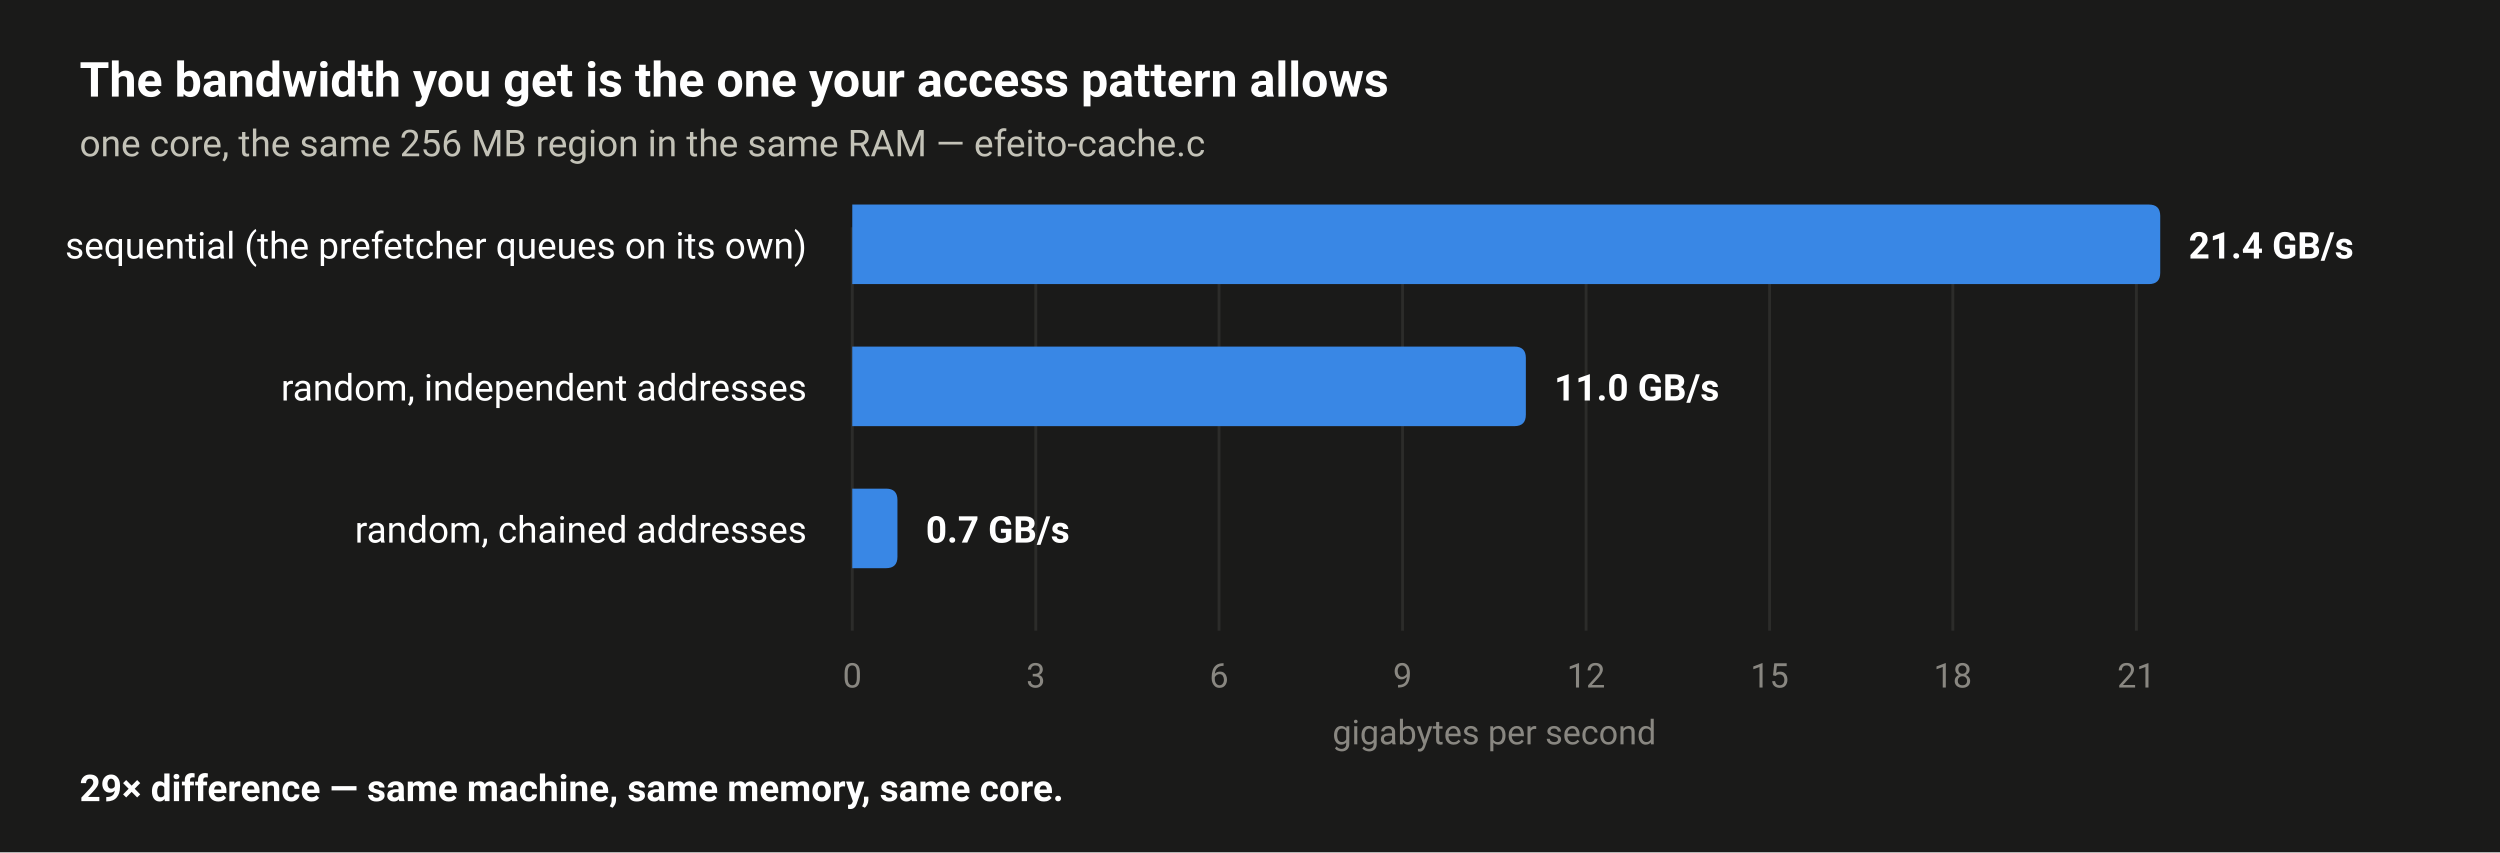
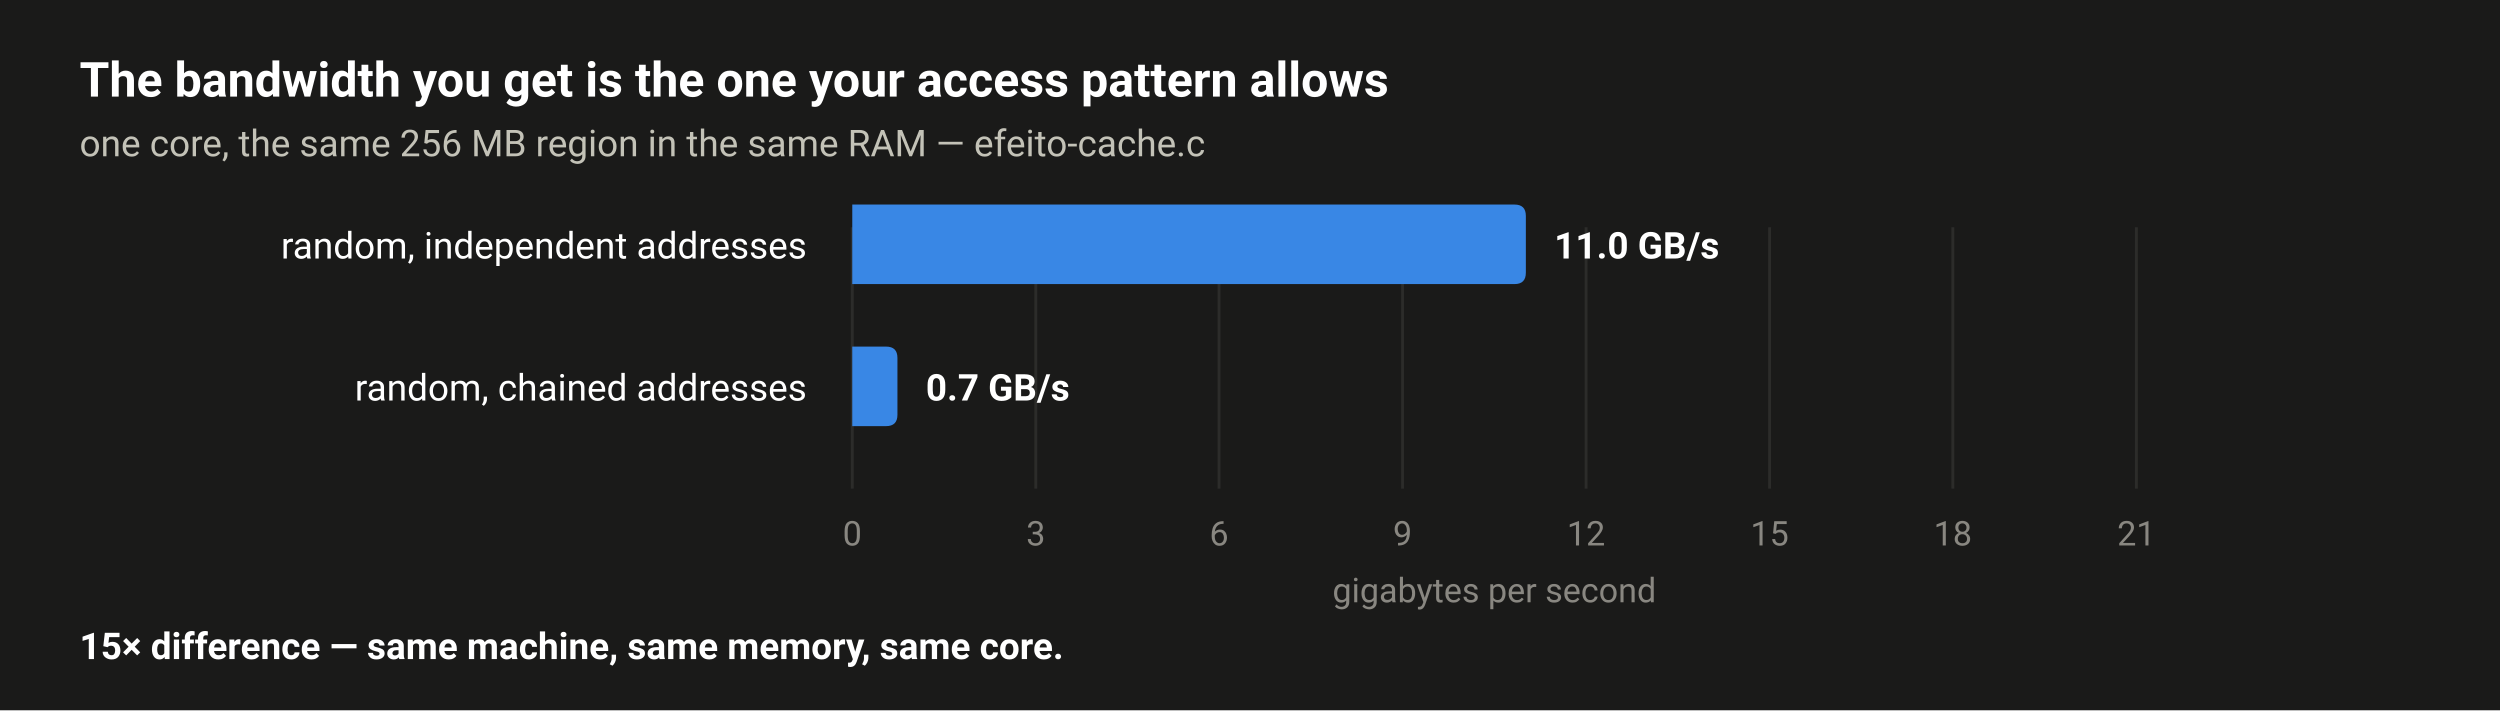
- <svg xmlns="http://www.w3.org/2000/svg" viewBox="0 0 880 300" width="880" height="300" role="img" aria-labelledby="t d" font-family="system-ui, -apple-system, 'Segoe UI', Roboto, sans-serif">
-   <rect width="880" height="300" fill="#1a1a19" />
+ <svg xmlns="http://www.w3.org/2000/svg" viewBox="0 0 880 250" width="880" height="250" role="img" aria-labelledby="t d" font-family="system-ui, -apple-system, 'Segoe UI', Roboto, sans-serif">
+   <rect width="880" height="250" fill="#1a1a19" />
  <text x="28.0" y="34.0" fill="#ffffff" font-size="17" font-weight="600" text-anchor="start" font-family="system-ui, -apple-system, 'Segoe UI', Roboto, sans-serif">The bandwidth you get is the one your access pattern allows</text>
  <text x="28.0" y="55.0" fill="#c3c2b7" font-size="13" font-weight="400" text-anchor="start" font-family="system-ui, -apple-system, 'Segoe UI', Roboto, sans-serif">one core, the same 256 MB region in the same RAM — efeito-cache.c</text>
-   <line x1="300.0" y1="80.0" x2="300.0" y2="222.0" stroke="#2c2c2a" stroke-width="1" />
-   <text x="300.0" y="242.0" fill="#898781" font-size="12" font-weight="400" text-anchor="middle" font-family="system-ui, -apple-system, 'Segoe UI', Roboto, sans-serif" font-variant-numeric="tabular-nums">0</text>
-   <line x1="364.6" y1="80.0" x2="364.6" y2="222.0" stroke="#2c2c2a" stroke-width="1" />
-   <text x="364.6" y="242.0" fill="#898781" font-size="12" font-weight="400" text-anchor="middle" font-family="system-ui, -apple-system, 'Segoe UI', Roboto, sans-serif" font-variant-numeric="tabular-nums">3</text>
-   <line x1="429.1" y1="80.0" x2="429.1" y2="222.0" stroke="#2c2c2a" stroke-width="1" />
-   <text x="429.1" y="242.0" fill="#898781" font-size="12" font-weight="400" text-anchor="middle" font-family="system-ui, -apple-system, 'Segoe UI', Roboto, sans-serif" font-variant-numeric="tabular-nums">6</text>
-   <line x1="493.7" y1="80.0" x2="493.7" y2="222.0" stroke="#2c2c2a" stroke-width="1" />
-   <text x="493.7" y="242.0" fill="#898781" font-size="12" font-weight="400" text-anchor="middle" font-family="system-ui, -apple-system, 'Segoe UI', Roboto, sans-serif" font-variant-numeric="tabular-nums">9</text>
-   <line x1="558.3" y1="80.0" x2="558.3" y2="222.0" stroke="#2c2c2a" stroke-width="1" />
-   <text x="558.3" y="242.0" fill="#898781" font-size="12" font-weight="400" text-anchor="middle" font-family="system-ui, -apple-system, 'Segoe UI', Roboto, sans-serif" font-variant-numeric="tabular-nums">12</text>
-   <line x1="622.9" y1="80.0" x2="622.9" y2="222.0" stroke="#2c2c2a" stroke-width="1" />
-   <text x="622.9" y="242.0" fill="#898781" font-size="12" font-weight="400" text-anchor="middle" font-family="system-ui, -apple-system, 'Segoe UI', Roboto, sans-serif" font-variant-numeric="tabular-nums">15</text>
-   <line x1="687.4" y1="80.0" x2="687.4" y2="222.0" stroke="#2c2c2a" stroke-width="1" />
-   <text x="687.4" y="242.0" fill="#898781" font-size="12" font-weight="400" text-anchor="middle" font-family="system-ui, -apple-system, 'Segoe UI', Roboto, sans-serif" font-variant-numeric="tabular-nums">18</text>
-   <line x1="752.0" y1="80.0" x2="752.0" y2="222.0" stroke="#2c2c2a" stroke-width="1" />
-   <text x="752.0" y="242.0" fill="#898781" font-size="12" font-weight="400" text-anchor="middle" font-family="system-ui, -apple-system, 'Segoe UI', Roboto, sans-serif" font-variant-numeric="tabular-nums">21</text>
-   <text x="526.0" y="262.0" fill="#898781" font-size="12" font-weight="400" text-anchor="middle" font-family="system-ui, -apple-system, 'Segoe UI', Roboto, sans-serif">gigabytes per second</text>
-   <text x="284.0" y="91.0" fill="#ffffff" font-size="13" font-weight="400" text-anchor="end" font-family="system-ui, -apple-system, 'Segoe UI', Roboto, sans-serif">sequential (the prefetcher queues on its own)</text>
-   <path d="M300.0,72.0 H756.4 Q760.4,72.0 760.4,76.0 V96.0 Q760.4,100.0 756.4,100.0 H300.0 Z" fill="#3987e5" />
-   <text x="770.4" y="91.0" fill="#ffffff" font-size="13" font-weight="600" text-anchor="start" font-family="system-ui, -apple-system, 'Segoe UI', Roboto, sans-serif" font-variant-numeric="tabular-nums">21.4 GB/s</text>
-   <text x="284.0" y="141.0" fill="#ffffff" font-size="13" font-weight="400" text-anchor="end" font-family="system-ui, -apple-system, 'Segoe UI', Roboto, sans-serif">random, independent addresses</text>
-   <path d="M300.0,122.0 H533.1 Q537.1,122.0 537.1,126.0 V146.0 Q537.1,150.0 533.1,150.0 H300.0 Z" fill="#3987e5" />
-   <text x="547.1" y="141.0" fill="#ffffff" font-size="13" font-weight="600" text-anchor="start" font-family="system-ui, -apple-system, 'Segoe UI', Roboto, sans-serif" font-variant-numeric="tabular-nums">11.0 GB/s</text>
-   <text x="284.0" y="191.0" fill="#ffffff" font-size="13" font-weight="400" text-anchor="end" font-family="system-ui, -apple-system, 'Segoe UI', Roboto, sans-serif">random, chained addresses</text>
-   <path d="M300.0,172.0 H311.9 Q315.9,172.0 315.9,176.0 V196.0 Q315.9,200.0 311.9,200.0 H300.0 Z" fill="#3987e5" />
-   <text x="325.9" y="191.0" fill="#ffffff" font-size="13" font-weight="600" text-anchor="start" font-family="system-ui, -apple-system, 'Segoe UI', Roboto, sans-serif" font-variant-numeric="tabular-nums">0.7 GB/s</text>
-   <text x="28.0" y="282.0" fill="#ffffff" font-size="13" font-weight="600" text-anchor="start" font-family="system-ui, -apple-system, 'Segoe UI', Roboto, sans-serif">29× difference — same machine, same memory, same core.</text>
+   <line x1="300.0" y1="80.0" x2="300.0" y2="172.0" stroke="#2c2c2a" stroke-width="1" />
+   <text x="300.0" y="192.0" fill="#898781" font-size="12" font-weight="400" text-anchor="middle" font-family="system-ui, -apple-system, 'Segoe UI', Roboto, sans-serif" font-variant-numeric="tabular-nums">0</text>
+   <line x1="364.6" y1="80.0" x2="364.6" y2="172.0" stroke="#2c2c2a" stroke-width="1" />
+   <text x="364.6" y="192.0" fill="#898781" font-size="12" font-weight="400" text-anchor="middle" font-family="system-ui, -apple-system, 'Segoe UI', Roboto, sans-serif" font-variant-numeric="tabular-nums">3</text>
+   <line x1="429.1" y1="80.0" x2="429.1" y2="172.0" stroke="#2c2c2a" stroke-width="1" />
+   <text x="429.1" y="192.0" fill="#898781" font-size="12" font-weight="400" text-anchor="middle" font-family="system-ui, -apple-system, 'Segoe UI', Roboto, sans-serif" font-variant-numeric="tabular-nums">6</text>
+   <line x1="493.7" y1="80.0" x2="493.7" y2="172.0" stroke="#2c2c2a" stroke-width="1" />
+   <text x="493.7" y="192.0" fill="#898781" font-size="12" font-weight="400" text-anchor="middle" font-family="system-ui, -apple-system, 'Segoe UI', Roboto, sans-serif" font-variant-numeric="tabular-nums">9</text>
+   <line x1="558.3" y1="80.0" x2="558.3" y2="172.0" stroke="#2c2c2a" stroke-width="1" />
+   <text x="558.3" y="192.0" fill="#898781" font-size="12" font-weight="400" text-anchor="middle" font-family="system-ui, -apple-system, 'Segoe UI', Roboto, sans-serif" font-variant-numeric="tabular-nums">12</text>
+   <line x1="622.9" y1="80.0" x2="622.9" y2="172.0" stroke="#2c2c2a" stroke-width="1" />
+   <text x="622.9" y="192.0" fill="#898781" font-size="12" font-weight="400" text-anchor="middle" font-family="system-ui, -apple-system, 'Segoe UI', Roboto, sans-serif" font-variant-numeric="tabular-nums">15</text>
+   <line x1="687.4" y1="80.0" x2="687.4" y2="172.0" stroke="#2c2c2a" stroke-width="1" />
+   <text x="687.4" y="192.0" fill="#898781" font-size="12" font-weight="400" text-anchor="middle" font-family="system-ui, -apple-system, 'Segoe UI', Roboto, sans-serif" font-variant-numeric="tabular-nums">18</text>
+   <line x1="752.0" y1="80.0" x2="752.0" y2="172.0" stroke="#2c2c2a" stroke-width="1" />
+   <text x="752.0" y="192.0" fill="#898781" font-size="12" font-weight="400" text-anchor="middle" font-family="system-ui, -apple-system, 'Segoe UI', Roboto, sans-serif" font-variant-numeric="tabular-nums">21</text>
+   <text x="526.0" y="212.0" fill="#898781" font-size="12" font-weight="400" text-anchor="middle" font-family="system-ui, -apple-system, 'Segoe UI', Roboto, sans-serif">gigabytes per second</text>
+   <text x="284.0" y="91.0" fill="#ffffff" font-size="13" font-weight="400" text-anchor="end" font-family="system-ui, -apple-system, 'Segoe UI', Roboto, sans-serif">random, independent addresses</text>
+   <path d="M300.0,72.0 H533.1 Q537.1,72.0 537.1,76.0 V96.0 Q537.1,100.0 533.1,100.0 H300.0 Z" fill="#3987e5" />
+   <text x="547.1" y="91.0" fill="#ffffff" font-size="13" font-weight="600" text-anchor="start" font-family="system-ui, -apple-system, 'Segoe UI', Roboto, sans-serif" font-variant-numeric="tabular-nums">11.0 GB/s</text>
+   <text x="284.0" y="141.0" fill="#ffffff" font-size="13" font-weight="400" text-anchor="end" font-family="system-ui, -apple-system, 'Segoe UI', Roboto, sans-serif">random, chained addresses</text>
+   <path d="M300.0,122.0 H311.9 Q315.9,122.0 315.9,126.0 V146.0 Q315.9,150.0 311.9,150.0 H300.0 Z" fill="#3987e5" />
+   <text x="325.9" y="141.0" fill="#ffffff" font-size="13" font-weight="600" text-anchor="start" font-family="system-ui, -apple-system, 'Segoe UI', Roboto, sans-serif" font-variant-numeric="tabular-nums">0.7 GB/s</text>
+   <text x="28.0" y="232.0" fill="#ffffff" font-size="13" font-weight="600" text-anchor="start" font-family="system-ui, -apple-system, 'Segoe UI', Roboto, sans-serif">15× difference — same machine, same memory, same core.</text>
</svg>
